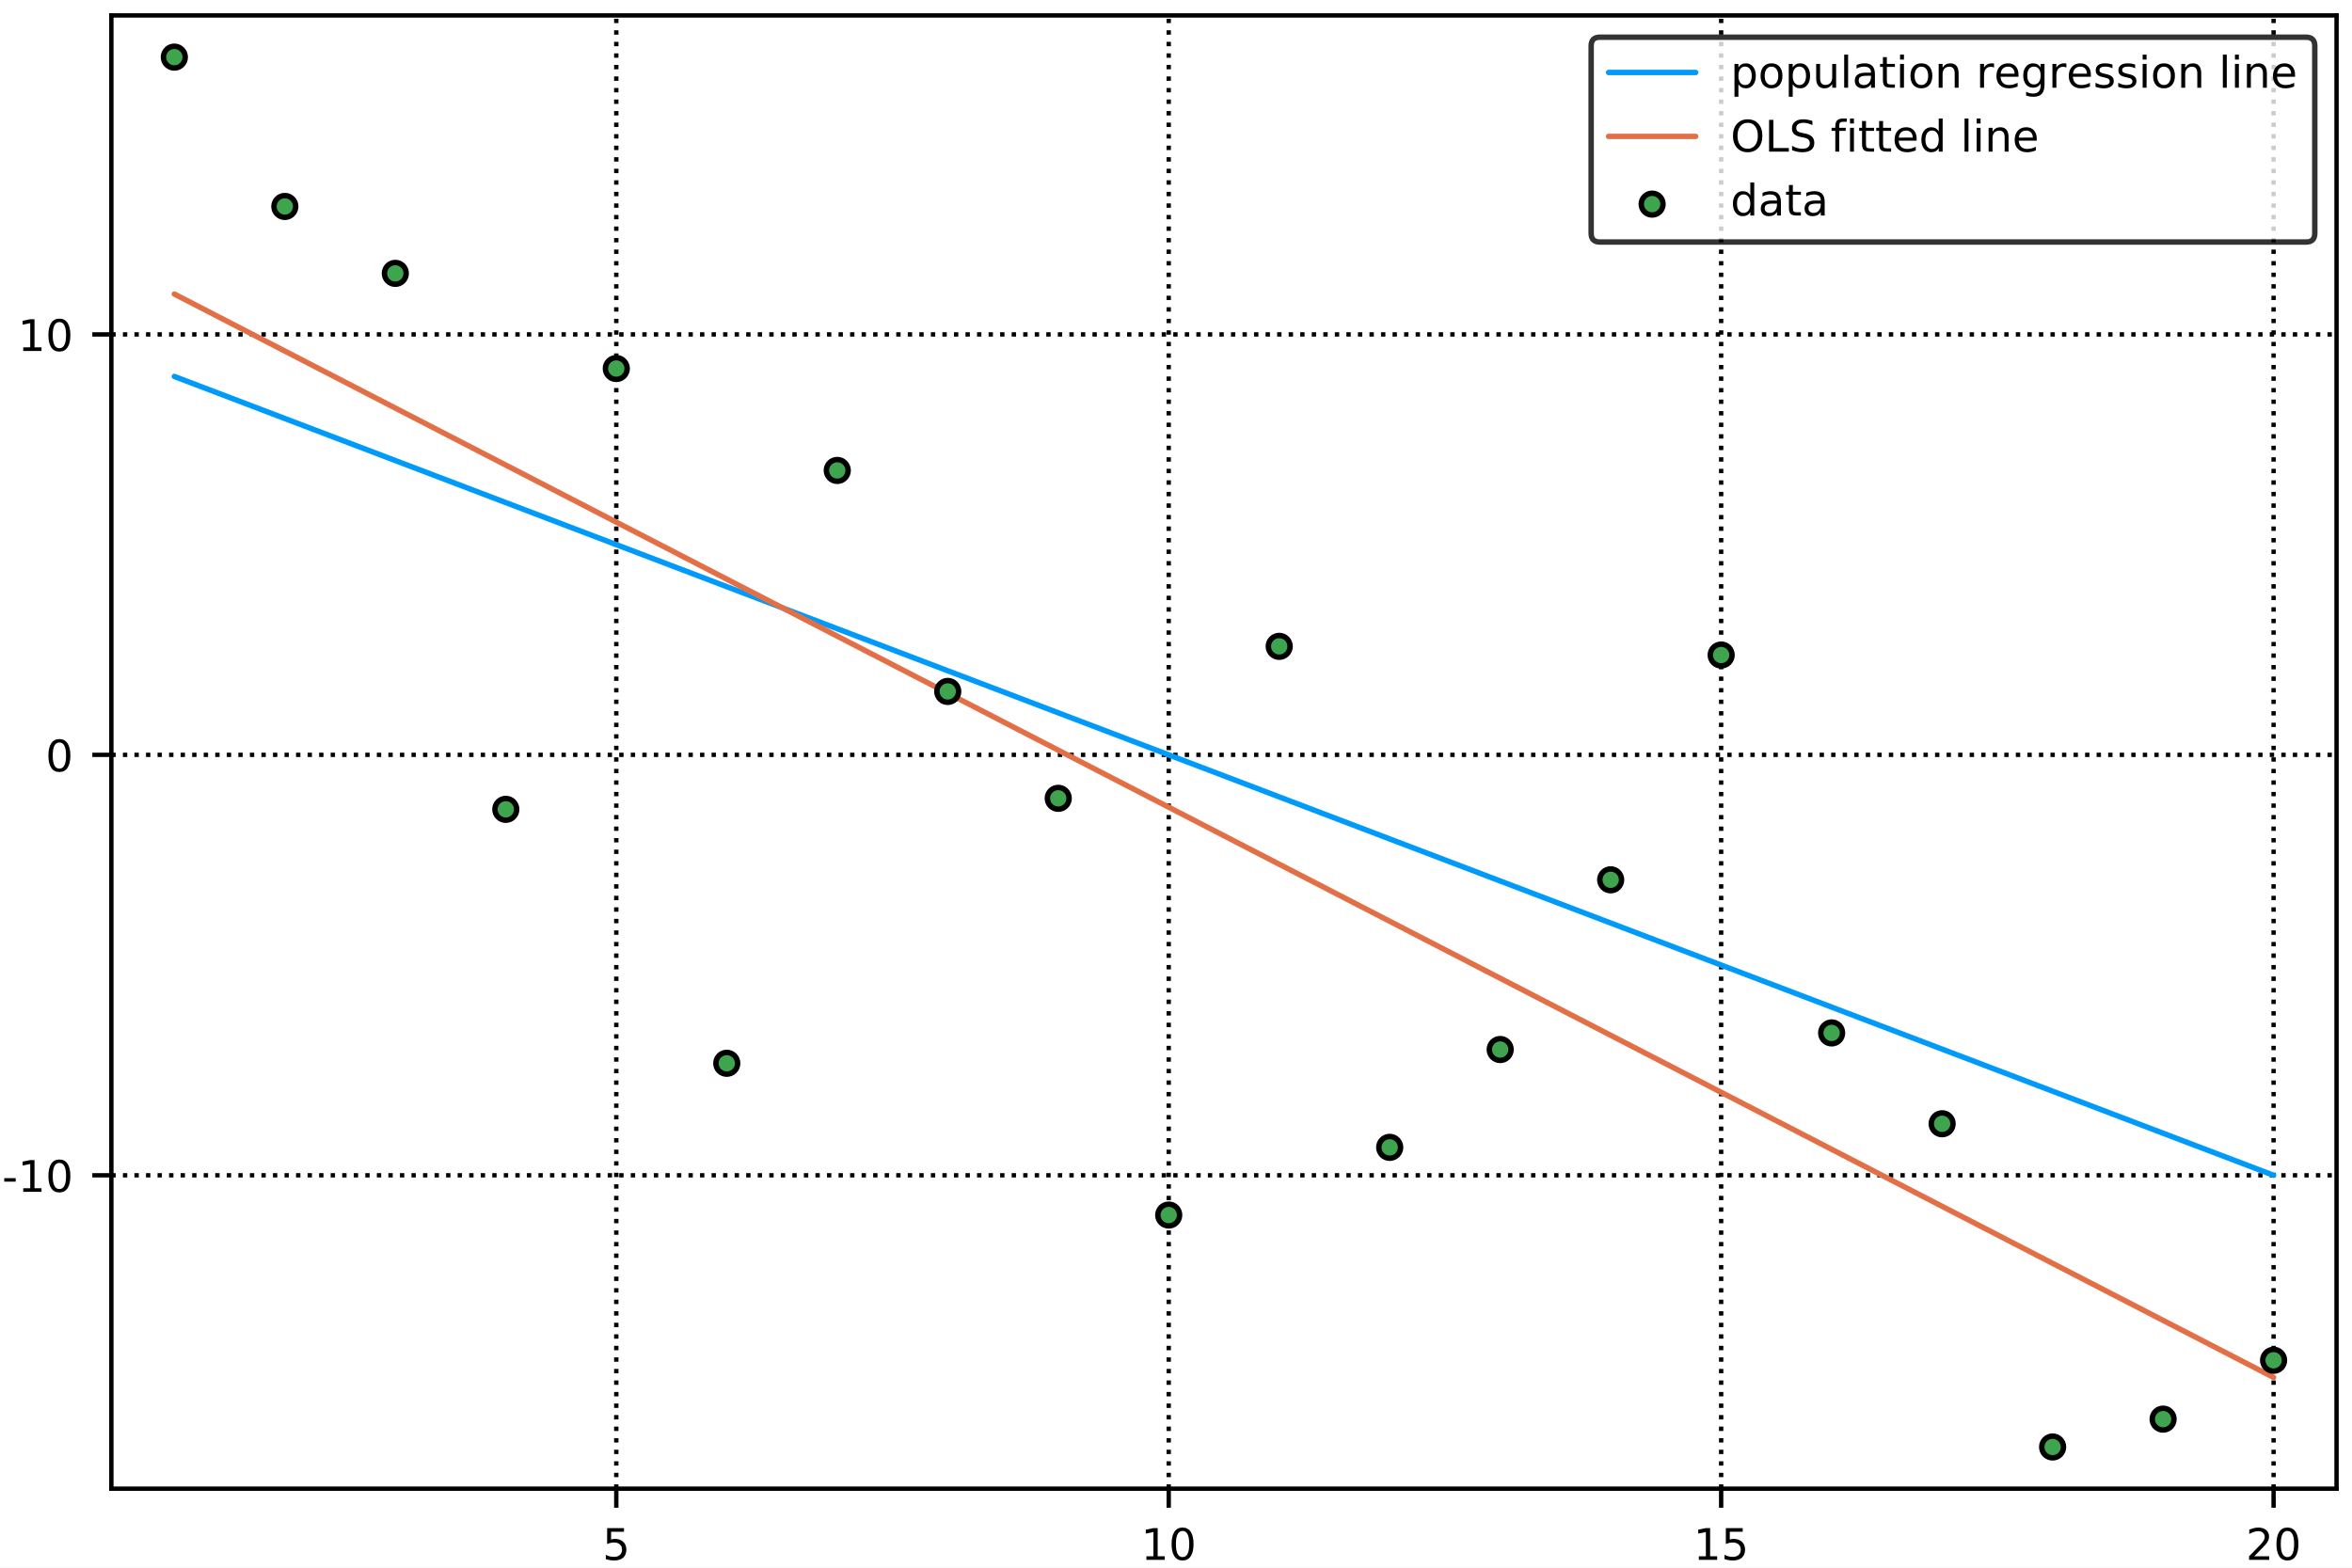
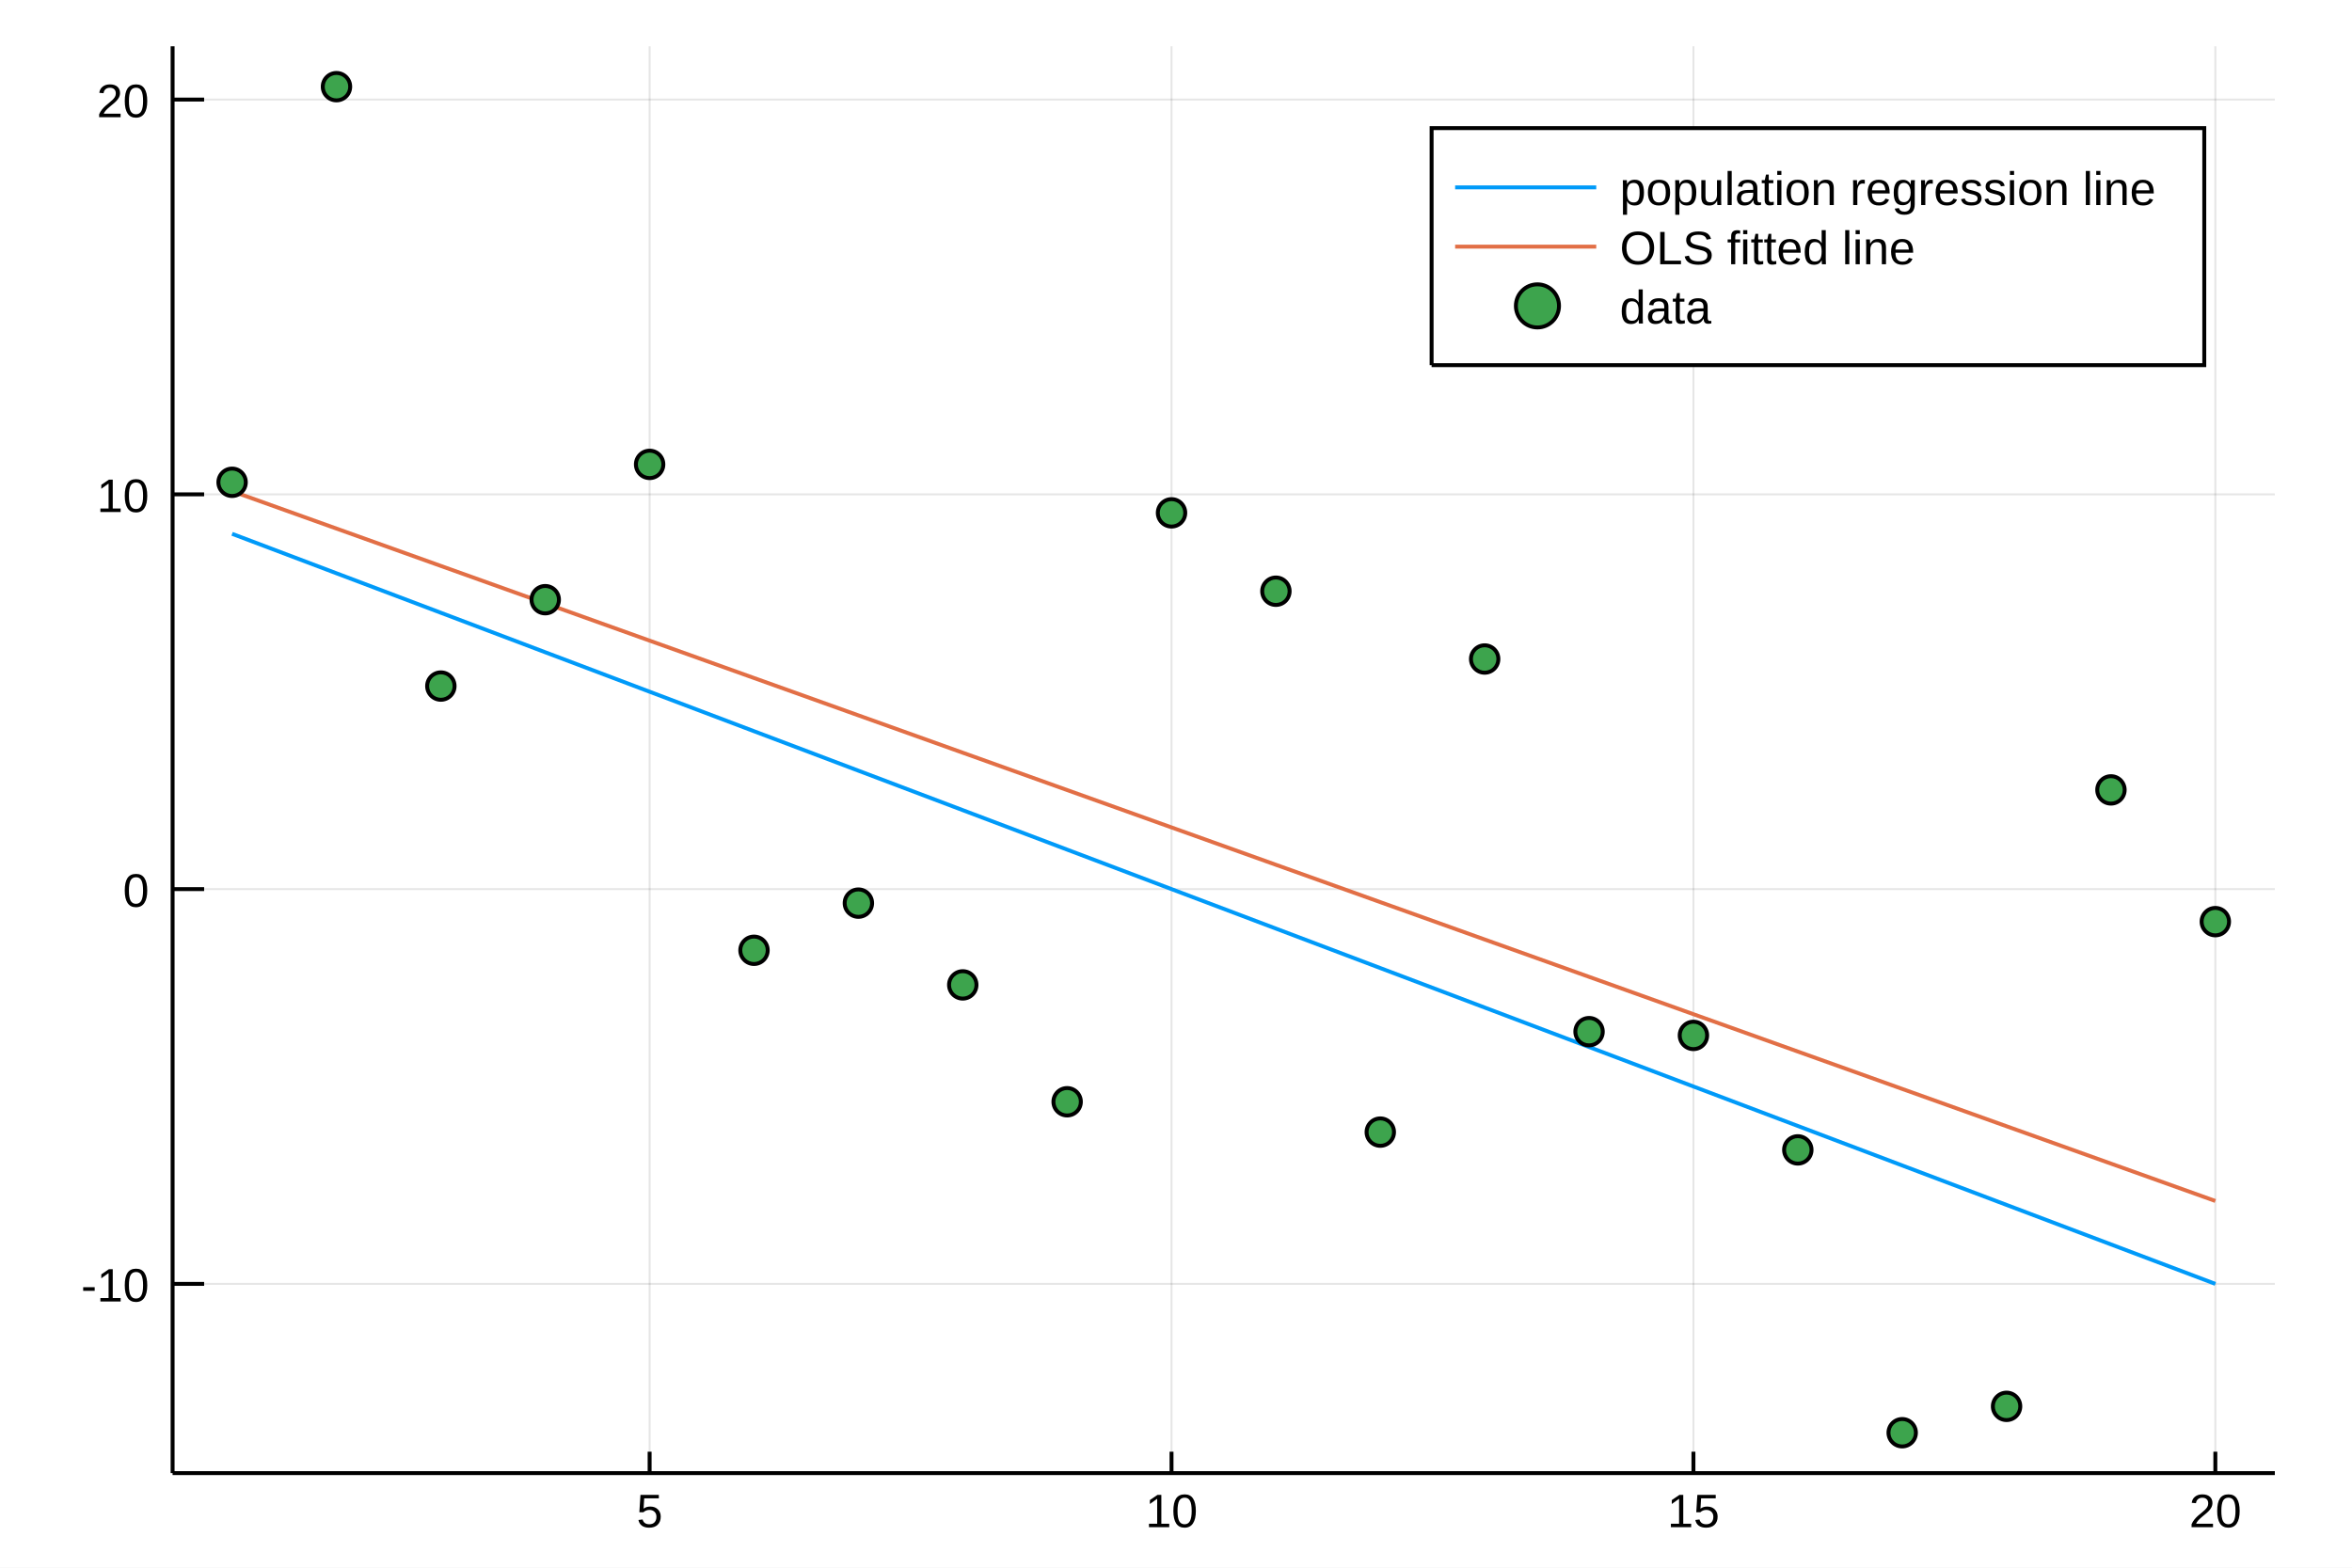
- <svg xmlns="http://www.w3.org/2000/svg" xmlns:xlink="http://www.w3.org/1999/xlink" height="288pt" version="1.1" viewBox="0 0 432 288" width="432pt">
+ <svg xmlns="http://www.w3.org/2000/svg" width="600" height="400" viewBox="0 0 600 400">
  <defs>
-     <style type="text/css">
- *{stroke-linecap:butt;stroke-linejoin:round;}
-   </style>
-   </defs>
-   <g id="figure_1">
-     <g id="patch_1">
-       <path d="M 0 288  L 432 288  L 432 0  L 0 0  z " style="fill:#ffffff;" />
-     </g>
-     <g id="axes_1">
-       <g id="patch_2">
-         <path d="M 20.455 273.485  L 429.165 273.485  L 429.165 2.835  L 20.455 2.835  z " style="fill:#ffffff;" />
-       </g>
-       <g id="matplotlib.axis_1">
-         <g id="xtick_1">
-           <g id="line2d_1">
-             <path clip-path="url(#p5ac4861112)" d="M 113.196 273.485  L 113.196 2.835  " style="fill:none;stroke:#000000;stroke-dasharray:0.8,1.32;stroke-dashoffset:0;stroke-width:0.8;" />
-           </g>
-           <g id="line2d_2">
-             <defs>
-               <path d="M 0 0  L 0 3.5  " id="mcaf167e8a0" style="stroke:#000000;stroke-width:0.8;" />
-             </defs>
-             <g>
-               <use style="stroke:#000000;stroke-width:0.8;" x="113.196" xlink:href="#mcaf167e8a0" y="273.485" />
-             </g>
-           </g>
-           <g id="text_1">
-             <defs>
-               <path d="M 10.797 72.906  L 49.516 72.906  L 49.516 64.594  L 19.828 64.594  L 19.828 46.734  Q 21.969 47.469 24.109 47.828  Q 26.266 48.188 28.422 48.188  Q 40.625 48.188 47.75 41.5  Q 54.891 34.812 54.891 23.391  Q 54.891 11.625 47.562 5.094  Q 40.234 -1.422 26.906 -1.422  Q 22.312 -1.422 17.547 -0.641  Q 12.797 0.141 7.719 1.703  L 7.719 11.625  Q 12.109 9.234 16.797 8.062  Q 21.484 6.891 26.703 6.891  Q 35.156 6.891 40.078 11.328  Q 45.016 15.766 45.016 23.391  Q 45.016 31 40.078 35.438  Q 35.156 39.891 26.703 39.891  Q 22.75 39.891 18.812 39.016  Q 14.891 38.141 10.797 36.281  z " id="DejaVuSans-35" />
-             </defs>
-             <g transform="translate(110.6509 286.5641)scale(0.08 -0.08)">
-               <use xlink:href="#DejaVuSans-35" />
-             </g>
-           </g>
-         </g>
-         <g id="xtick_2">
-           <g id="line2d_3">
-             <path clip-path="url(#p5ac4861112)" d="M 214.663 273.485  L 214.663 2.835  " style="fill:none;stroke:#000000;stroke-dasharray:0.8,1.32;stroke-dashoffset:0;stroke-width:0.8;" />
-           </g>
-           <g id="line2d_4">
-             <g>
-               <use style="stroke:#000000;stroke-width:0.8;" x="214.663" xlink:href="#mcaf167e8a0" y="273.485" />
-             </g>
-           </g>
-           <g id="text_2">
-             <defs>
-               <path d="M 12.406 8.297  L 28.516 8.297  L 28.516 63.922  L 10.984 60.406  L 10.984 69.391  L 28.422 72.906  L 38.281 72.906  L 38.281 8.297  L 54.391 8.297  L 54.391 0  L 12.406 0  z " id="DejaVuSans-31" />
-               <path d="M 31.781 66.406  Q 24.172 66.406 20.328 58.906  Q 16.5 51.422 16.5 36.375  Q 16.5 21.391 20.328 13.891  Q 24.172 6.391 31.781 6.391  Q 39.453 6.391 43.281 13.891  Q 47.125 21.391 47.125 36.375  Q 47.125 51.422 43.281 58.906  Q 39.453 66.406 31.781 66.406  z M 31.781 74.219  Q 44.047 74.219 50.516 64.516  Q 56.984 54.828 56.984 36.375  Q 56.984 17.969 50.516 8.266  Q 44.047 -1.422 31.781 -1.422  Q 19.531 -1.422 13.062 8.266  Q 6.594 17.969 6.594 36.375  Q 6.594 54.828 13.062 64.516  Q 19.531 74.219 31.781 74.219  z " id="DejaVuSans-30" />
-             </defs>
-             <g transform="translate(209.5733 286.5641)scale(0.08 -0.08)">
-               <use xlink:href="#DejaVuSans-31" />
-               <use x="63.623" xlink:href="#DejaVuSans-30" />
-             </g>
-           </g>
-         </g>
-         <g id="xtick_3">
-           <g id="line2d_5">
-             <path clip-path="url(#p5ac4861112)" d="M 316.131 273.485  L 316.131 2.835  " style="fill:none;stroke:#000000;stroke-dasharray:0.8,1.32;stroke-dashoffset:0;stroke-width:0.8;" />
-           </g>
-           <g id="line2d_6">
-             <g>
-               <use style="stroke:#000000;stroke-width:0.8;" x="316.131" xlink:href="#mcaf167e8a0" y="273.485" />
-             </g>
-           </g>
-           <g id="text_3">
-             <g transform="translate(311.0407 286.5641)scale(0.08 -0.08)">
-               <use xlink:href="#DejaVuSans-31" />
-               <use x="63.623" xlink:href="#DejaVuSans-35" />
-             </g>
-           </g>
-         </g>
-         <g id="xtick_4">
-           <g id="line2d_7">
-             <path clip-path="url(#p5ac4861112)" d="M 417.598 273.485  L 417.598 2.835  " style="fill:none;stroke:#000000;stroke-dasharray:0.8,1.32;stroke-dashoffset:0;stroke-width:0.8;" />
-           </g>
-           <g id="line2d_8">
-             <g>
-               <use style="stroke:#000000;stroke-width:0.8;" x="417.598" xlink:href="#mcaf167e8a0" y="273.485" />
-             </g>
-           </g>
-           <g id="text_4">
-             <defs>
-               <path d="M 19.188 8.297  L 53.609 8.297  L 53.609 0  L 7.328 0  L 7.328 8.297  Q 12.938 14.109 22.625 23.891  Q 32.328 33.688 34.812 36.531  Q 39.547 41.844 41.422 45.531  Q 43.312 49.219 43.312 52.781  Q 43.312 58.594 39.234 62.25  Q 35.156 65.922 28.609 65.922  Q 23.969 65.922 18.812 64.312  Q 13.672 62.703 7.812 59.422  L 7.812 69.391  Q 13.766 71.781 18.938 73  Q 24.125 74.219 28.422 74.219  Q 39.75 74.219 46.484 68.547  Q 53.219 62.891 53.219 53.422  Q 53.219 48.922 51.531 44.891  Q 49.859 40.875 45.406 35.406  Q 44.188 33.984 37.641 27.219  Q 31.109 20.453 19.188 8.297  z " id="DejaVuSans-32" />
-             </defs>
-             <g transform="translate(412.5081 286.5641)scale(0.08 -0.08)">
-               <use xlink:href="#DejaVuSans-32" />
-               <use x="63.623" xlink:href="#DejaVuSans-30" />
-             </g>
-           </g>
-         </g>
-       </g>
-       <g id="matplotlib.axis_2">
-         <g id="ytick_1">
-           <g id="line2d_9">
-             <path clip-path="url(#p5ac4861112)" d="M 20.455 215.911  L 429.165 215.911  " style="fill:none;stroke:#000000;stroke-dasharray:0.8,1.32;stroke-dashoffset:0;stroke-width:0.8;" />
-           </g>
-           <g id="line2d_10">
-             <defs>
-               <path d="M 0 0  L -3.5 0  " id="mc3da752329" style="stroke:#000000;stroke-width:0.8;" />
-             </defs>
-             <g>
-               <use style="stroke:#000000;stroke-width:0.8;" x="20.455" xlink:href="#mc3da752329" y="215.911" />
-             </g>
-           </g>
-           <g id="text_5">
-             <defs>
-               <path d="M 4.891 31.391  L 31.203 31.391  L 31.203 23.391  L 4.891 23.391  z " id="DejaVuSans-2d" />
-             </defs>
-             <g transform="translate(0.388396 218.9509)scale(0.08 -0.08)">
-               <use xlink:href="#DejaVuSans-2d" />
-               <use x="36.084" xlink:href="#DejaVuSans-31" />
-               <use x="99.707" xlink:href="#DejaVuSans-30" />
-             </g>
-           </g>
-         </g>
-         <g id="ytick_2">
-           <g id="line2d_11">
-             <path clip-path="url(#p5ac4861112)" d="M 20.455 138.675  L 429.165 138.675  " style="fill:none;stroke:#000000;stroke-dasharray:0.8,1.32;stroke-dashoffset:0;stroke-width:0.8;" />
-           </g>
-           <g id="line2d_12">
-             <g>
-               <use style="stroke:#000000;stroke-width:0.8;" x="20.455" xlink:href="#mc3da752329" y="138.675" />
-             </g>
-           </g>
-           <g id="text_6">
-             <g transform="translate(8.364646 141.7139)scale(0.08 -0.08)">
-               <use xlink:href="#DejaVuSans-30" />
-             </g>
-           </g>
-         </g>
-         <g id="ytick_3">
-           <g id="line2d_13">
-             <path clip-path="url(#p5ac4861112)" d="M 20.455 61.438  L 429.165 61.438  " style="fill:none;stroke:#000000;stroke-dasharray:0.8,1.32;stroke-dashoffset:0;stroke-width:0.8;" />
-           </g>
-           <g id="line2d_14">
-             <g>
-               <use style="stroke:#000000;stroke-width:0.8;" x="20.455" xlink:href="#mc3da752329" y="61.438" />
-             </g>
-           </g>
-           <g id="text_7">
-             <g transform="translate(3.274646 64.47697)scale(0.08 -0.08)">
-               <use xlink:href="#DejaVuSans-31" />
-               <use x="63.623" xlink:href="#DejaVuSans-30" />
-             </g>
-           </g>
-         </g>
-       </g>
-       <g id="line2d_15">
-         <path clip-path="url(#p5ac4861112)" d="M 32.022 69.161  L 52.315 76.885  L 72.609 84.609  L 92.902 92.332  L 113.196 100.056  L 133.489 107.78  L 153.783 115.503  L 174.076 123.227  L 194.37 130.951  L 214.663 138.675  L 234.957 146.398  L 255.25 154.122  L 275.544 161.846  L 295.837 169.569  L 316.131 177.293  L 336.424 185.017  L 356.718 192.74  L 377.011 200.464  L 397.305 208.188  L 417.598 215.911  " style="fill:none;stroke:#009afa;stroke-linecap:round;" />
-       </g>
-       <g id="line2d_16">
-         <path clip-path="url(#p5ac4861112)" d="M 32.022 54.019  L 52.315 64.494  L 72.609 74.969  L 92.902 85.444  L 113.196 95.919  L 133.489 106.394  L 153.783 116.869  L 174.076 127.344  L 194.37 137.819  L 214.663 148.294  L 234.957 158.769  L 255.25 169.244  L 275.544 179.719  L 295.837 190.194  L 316.131 200.669  L 336.424 211.143  L 356.718 221.618  L 377.011 232.093  L 397.305 242.568  L 417.598 253.043  " style="fill:none;stroke:#e36f47;stroke-linecap:round;" />
-       </g>
-       <g id="patch_3">
-         <path d="M 20.455 273.485  L 20.455 2.835  " style="fill:none;stroke:#000000;stroke-linecap:square;stroke-linejoin:miter;stroke-width:0.8;" />
-       </g>
-       <g id="patch_4">
-         <path d="M 429.165 273.485  L 429.165 2.835  " style="fill:none;stroke:#000000;stroke-linecap:square;stroke-linejoin:miter;stroke-width:0.8;" />
-       </g>
-       <g id="patch_5">
-         <path d="M 20.455 273.485  L 429.165 273.485  " style="fill:none;stroke:#000000;stroke-linecap:square;stroke-linejoin:miter;stroke-width:0.8;" />
-       </g>
-       <g id="patch_6">
-         <path d="M 20.455 2.835  L 429.165 2.835  " style="fill:none;stroke:#000000;stroke-linecap:square;stroke-linejoin:miter;stroke-width:0.8;" />
-       </g>
-       <g id="PathCollection_1">
-         <defs>
-           <path d="M 0 2  C 0.53 2 1.039 1.789 1.414 1.414  C 1.789 1.039 2 0.53 2 0  C 2 -0.53 1.789 -1.039 1.414 -1.414  C 1.039 -1.789 0.53 -2 0 -2  C -0.53 -2 -1.039 -1.789 -1.414 -1.414  C -1.789 -1.039 -2 -0.53 -2 0  C -2 0.53 -1.789 1.039 -1.414 1.414  C -1.039 1.789 -0.53 2 0 2  z " id="m8ab4120ba6" style="stroke:#000000;" />
-         </defs>
-         <g clip-path="url(#p5ac4861112)">
-           <use style="fill:#3ea44e;stroke:#000000;" x="32.022" xlink:href="#m8ab4120ba6" y="10.495" />
-           <use style="fill:#3ea44e;stroke:#000000;" x="52.315" xlink:href="#m8ab4120ba6" y="37.927" />
-           <use style="fill:#3ea44e;stroke:#000000;" x="72.609" xlink:href="#m8ab4120ba6" y="50.222" />
-           <use style="fill:#3ea44e;stroke:#000000;" x="92.902" xlink:href="#m8ab4120ba6" y="148.684" />
-           <use style="fill:#3ea44e;stroke:#000000;" x="113.196" xlink:href="#m8ab4120ba6" y="67.702" />
-           <use style="fill:#3ea44e;stroke:#000000;" x="133.489" xlink:href="#m8ab4120ba6" y="195.336" />
-           <use style="fill:#3ea44e;stroke:#000000;" x="153.783" xlink:href="#m8ab4120ba6" y="86.425" />
-           <use style="fill:#3ea44e;stroke:#000000;" x="174.076" xlink:href="#m8ab4120ba6" y="127.024" />
-           <use style="fill:#3ea44e;stroke:#000000;" x="194.37" xlink:href="#m8ab4120ba6" y="146.66" />
-           <use style="fill:#3ea44e;stroke:#000000;" x="214.663" xlink:href="#m8ab4120ba6" y="223.217" />
-           <use style="fill:#3ea44e;stroke:#000000;" x="234.957" xlink:href="#m8ab4120ba6" y="118.741" />
-           <use style="fill:#3ea44e;stroke:#000000;" x="255.25" xlink:href="#m8ab4120ba6" y="210.781" />
-           <use style="fill:#3ea44e;stroke:#000000;" x="275.544" xlink:href="#m8ab4120ba6" y="192.808" />
-           <use style="fill:#3ea44e;stroke:#000000;" x="295.837" xlink:href="#m8ab4120ba6" y="161.629" />
-           <use style="fill:#3ea44e;stroke:#000000;" x="316.131" xlink:href="#m8ab4120ba6" y="120.334" />
-           <use style="fill:#3ea44e;stroke:#000000;" x="336.424" xlink:href="#m8ab4120ba6" y="189.759" />
-           <use style="fill:#3ea44e;stroke:#000000;" x="356.718" xlink:href="#m8ab4120ba6" y="206.447" />
-           <use style="fill:#3ea44e;stroke:#000000;" x="377.011" xlink:href="#m8ab4120ba6" y="265.825" />
-           <use style="fill:#3ea44e;stroke:#000000;" x="397.305" xlink:href="#m8ab4120ba6" y="260.709" />
-           <use style="fill:#3ea44e;stroke:#000000;" x="417.598" xlink:href="#m8ab4120ba6" y="249.896" />
-         </g>
-       </g>
-       <g id="legend_1">
-         <g id="patch_7">
-           <path d="M 293.853 44.462  L 423.565 44.462  Q 425.165 44.462 425.165 42.862  L 425.165 8.435  Q 425.165 6.835 423.565 6.835  L 293.853 6.835  Q 292.253 6.835 292.253 8.435  L 292.253 42.862  Q 292.253 44.462 293.853 44.462  z " style="fill:#ffffff;opacity:0.8;stroke:#000000;stroke-linejoin:miter;" />
-         </g>
-         <g id="line2d_17">
-           <path d="M 295.453 13.313  L 311.453 13.313  " style="fill:none;stroke:#009afa;stroke-linecap:round;" />
-         </g>
-         <g id="line2d_18" />
-         <g id="text_8">
-           <defs>
-             <path d="M 18.109 8.203  L 18.109 -20.797  L 9.078 -20.797  L 9.078 54.688  L 18.109 54.688  L 18.109 46.391  Q 20.953 51.266 25.266 53.625  Q 29.594 56 35.594 56  Q 45.562 56 51.781 48.094  Q 58.016 40.188 58.016 27.297  Q 58.016 14.406 51.781 6.484  Q 45.562 -1.422 35.594 -1.422  Q 29.594 -1.422 25.266 0.953  Q 20.953 3.328 18.109 8.203  z M 48.688 27.297  Q 48.688 37.203 44.609 42.844  Q 40.531 48.484 33.406 48.484  Q 26.266 48.484 22.188 42.844  Q 18.109 37.203 18.109 27.297  Q 18.109 17.391 22.188 11.75  Q 26.266 6.109 33.406 6.109  Q 40.531 6.109 44.609 11.75  Q 48.688 17.391 48.688 27.297  z " id="DejaVuSans-70" />
-             <path d="M 30.609 48.391  Q 23.391 48.391 19.188 42.75  Q 14.984 37.109 14.984 27.297  Q 14.984 17.484 19.156 11.844  Q 23.344 6.203 30.609 6.203  Q 37.797 6.203 41.984 11.859  Q 46.188 17.531 46.188 27.297  Q 46.188 37.016 41.984 42.703  Q 37.797 48.391 30.609 48.391  z M 30.609 56  Q 42.328 56 49.016 48.375  Q 55.719 40.766 55.719 27.297  Q 55.719 13.875 49.016 6.219  Q 42.328 -1.422 30.609 -1.422  Q 18.844 -1.422 12.172 6.219  Q 5.516 13.875 5.516 27.297  Q 5.516 40.766 12.172 48.375  Q 18.844 56 30.609 56  z " id="DejaVuSans-6f" />
-             <path d="M 8.5 21.578  L 8.5 54.688  L 17.484 54.688  L 17.484 21.922  Q 17.484 14.156 20.5 10.266  Q 23.531 6.391 29.594 6.391  Q 36.859 6.391 41.078 11.031  Q 45.312 15.672 45.312 23.688  L 45.312 54.688  L 54.297 54.688  L 54.297 0  L 45.312 0  L 45.312 8.406  Q 42.047 3.422 37.719 1  Q 33.406 -1.422 27.688 -1.422  Q 18.266 -1.422 13.375 4.438  Q 8.5 10.297 8.5 21.578  z M 31.109 56  z " id="DejaVuSans-75" />
-             <path d="M 9.422 75.984  L 18.406 75.984  L 18.406 0  L 9.422 0  z " id="DejaVuSans-6c" />
-             <path d="M 34.281 27.484  Q 23.391 27.484 19.188 25  Q 14.984 22.516 14.984 16.5  Q 14.984 11.719 18.141 8.906  Q 21.297 6.109 26.703 6.109  Q 34.188 6.109 38.703 11.406  Q 43.219 16.703 43.219 25.484  L 43.219 27.484  z M 52.203 31.203  L 52.203 0  L 43.219 0  L 43.219 8.297  Q 40.141 3.328 35.547 0.953  Q 30.953 -1.422 24.312 -1.422  Q 15.922 -1.422 10.953 3.297  Q 6 8.016 6 15.922  Q 6 25.141 12.172 29.828  Q 18.359 34.516 30.609 34.516  L 43.219 34.516  L 43.219 35.406  Q 43.219 41.609 39.141 45  Q 35.062 48.391 27.688 48.391  Q 23 48.391 18.547 47.266  Q 14.109 46.141 10.016 43.891  L 10.016 52.203  Q 14.938 54.109 19.578 55.047  Q 24.219 56 28.609 56  Q 40.484 56 46.344 49.844  Q 52.203 43.703 52.203 31.203  z " id="DejaVuSans-61" />
-             <path d="M 18.312 70.219  L 18.312 54.688  L 36.812 54.688  L 36.812 47.703  L 18.312 47.703  L 18.312 18.016  Q 18.312 11.328 20.141 9.422  Q 21.969 7.516 27.594 7.516  L 36.812 7.516  L 36.812 0  L 27.594 0  Q 17.188 0 13.234 3.875  Q 9.281 7.766 9.281 18.016  L 9.281 47.703  L 2.688 47.703  L 2.688 54.688  L 9.281 54.688  L 9.281 70.219  z " id="DejaVuSans-74" />
-             <path d="M 9.422 54.688  L 18.406 54.688  L 18.406 0  L 9.422 0  z M 9.422 75.984  L 18.406 75.984  L 18.406 64.594  L 9.422 64.594  z " id="DejaVuSans-69" />
-             <path d="M 54.891 33.016  L 54.891 0  L 45.906 0  L 45.906 32.719  Q 45.906 40.484 42.875 44.328  Q 39.844 48.188 33.797 48.188  Q 26.516 48.188 22.312 43.547  Q 18.109 38.922 18.109 30.906  L 18.109 0  L 9.078 0  L 9.078 54.688  L 18.109 54.688  L 18.109 46.188  Q 21.344 51.125 25.703 53.562  Q 30.078 56 35.797 56  Q 45.219 56 50.047 50.172  Q 54.891 44.344 54.891 33.016  z " id="DejaVuSans-6e" />
-             <path id="DejaVuSans-20" />
-             <path d="M 41.109 46.297  Q 39.594 47.172 37.812 47.578  Q 36.031 48 33.891 48  Q 26.266 48 22.188 43.047  Q 18.109 38.094 18.109 28.812  L 18.109 0  L 9.078 0  L 9.078 54.688  L 18.109 54.688  L 18.109 46.188  Q 20.953 51.172 25.484 53.578  Q 30.031 56 36.531 56  Q 37.453 56 38.578 55.875  Q 39.703 55.766 41.062 55.516  z " id="DejaVuSans-72" />
-             <path d="M 56.203 29.594  L 56.203 25.203  L 14.891 25.203  Q 15.484 15.922 20.484 11.062  Q 25.484 6.203 34.422 6.203  Q 39.594 6.203 44.453 7.469  Q 49.312 8.734 54.109 11.281  L 54.109 2.781  Q 49.266 0.734 44.188 -0.344  Q 39.109 -1.422 33.891 -1.422  Q 20.797 -1.422 13.156 6.188  Q 5.516 13.812 5.516 26.812  Q 5.516 40.234 12.766 48.109  Q 20.016 56 32.328 56  Q 43.359 56 49.781 48.891  Q 56.203 41.797 56.203 29.594  z M 47.219 32.234  Q 47.125 39.594 43.094 43.984  Q 39.062 48.391 32.422 48.391  Q 24.906 48.391 20.391 44.141  Q 15.875 39.891 15.188 32.172  z " id="DejaVuSans-65" />
-             <path d="M 45.406 27.984  Q 45.406 37.75 41.375 43.109  Q 37.359 48.484 30.078 48.484  Q 22.859 48.484 18.828 43.109  Q 14.797 37.75 14.797 27.984  Q 14.797 18.266 18.828 12.891  Q 22.859 7.516 30.078 7.516  Q 37.359 7.516 41.375 12.891  Q 45.406 18.266 45.406 27.984  z M 54.391 6.781  Q 54.391 -7.172 48.188 -13.984  Q 42 -20.797 29.203 -20.797  Q 24.469 -20.797 20.266 -20.094  Q 16.062 -19.391 12.109 -17.922  L 12.109 -9.188  Q 16.062 -11.328 19.922 -12.344  Q 23.781 -13.375 27.781 -13.375  Q 36.625 -13.375 41.016 -8.766  Q 45.406 -4.156 45.406 5.172  L 45.406 9.625  Q 42.625 4.781 38.281 2.391  Q 33.938 0 27.875 0  Q 17.828 0 11.672 7.656  Q 5.516 15.328 5.516 27.984  Q 5.516 40.672 11.672 48.328  Q 17.828 56 27.875 56  Q 33.938 56 38.281 53.609  Q 42.625 51.219 45.406 46.391  L 45.406 54.688  L 54.391 54.688  z " id="DejaVuSans-67" />
-             <path d="M 44.281 53.078  L 44.281 44.578  Q 40.484 46.531 36.375 47.5  Q 32.281 48.484 27.875 48.484  Q 21.188 48.484 17.844 46.438  Q 14.5 44.391 14.5 40.281  Q 14.5 37.156 16.891 35.375  Q 19.281 33.594 26.516 31.984  L 29.594 31.297  Q 39.156 29.25 43.188 25.516  Q 47.219 21.781 47.219 15.094  Q 47.219 7.469 41.188 3.016  Q 35.156 -1.422 24.609 -1.422  Q 20.219 -1.422 15.453 -0.562  Q 10.688 0.297 5.422 2  L 5.422 11.281  Q 10.406 8.688 15.234 7.391  Q 20.062 6.109 24.812 6.109  Q 31.156 6.109 34.562 8.281  Q 37.984 10.453 37.984 14.406  Q 37.984 18.062 35.516 20.016  Q 33.062 21.969 24.703 23.781  L 21.578 24.516  Q 13.234 26.266 9.516 29.906  Q 5.812 33.547 5.812 39.891  Q 5.812 47.609 11.281 51.797  Q 16.75 56 26.812 56  Q 31.781 56 36.172 55.266  Q 40.578 54.547 44.281 53.078  z " id="DejaVuSans-73" />
-           </defs>
-           <g transform="translate(317.8529 16.1134)scale(0.08 -0.08)">
-             <use xlink:href="#DejaVuSans-70" />
-             <use x="63.477" xlink:href="#DejaVuSans-6f" />
-             <use x="124.658" xlink:href="#DejaVuSans-70" />
-             <use x="188.135" xlink:href="#DejaVuSans-75" />
-             <use x="251.514" xlink:href="#DejaVuSans-6c" />
-             <use x="279.297" xlink:href="#DejaVuSans-61" />
-             <use x="340.576" xlink:href="#DejaVuSans-74" />
-             <use x="379.785" xlink:href="#DejaVuSans-69" />
-             <use x="407.568" xlink:href="#DejaVuSans-6f" />
-             <use x="468.75" xlink:href="#DejaVuSans-6e" />
-             <use x="532.129" xlink:href="#DejaVuSans-20" />
-             <use x="563.916" xlink:href="#DejaVuSans-72" />
-             <use x="604.998" xlink:href="#DejaVuSans-65" />
-             <use x="666.521" xlink:href="#DejaVuSans-67" />
-             <use x="729.998" xlink:href="#DejaVuSans-72" />
-             <use x="771.08" xlink:href="#DejaVuSans-65" />
-             <use x="832.604" xlink:href="#DejaVuSans-73" />
-             <use x="884.703" xlink:href="#DejaVuSans-73" />
-             <use x="936.803" xlink:href="#DejaVuSans-69" />
-             <use x="964.586" xlink:href="#DejaVuSans-6f" />
-             <use x="1025.768" xlink:href="#DejaVuSans-6e" />
-             <use x="1089.146" xlink:href="#DejaVuSans-20" />
-             <use x="1120.934" xlink:href="#DejaVuSans-6c" />
-             <use x="1148.717" xlink:href="#DejaVuSans-69" />
-             <use x="1176.5" xlink:href="#DejaVuSans-6e" />
-             <use x="1239.879" xlink:href="#DejaVuSans-65" />
-           </g>
-         </g>
-         <g id="line2d_19">
-           <path d="M 295.453 25.056  L 311.453 25.056  " style="fill:none;stroke:#e36f47;stroke-linecap:round;" />
-         </g>
-         <g id="line2d_20" />
-         <g id="text_9">
-           <defs>
-             <path d="M 39.406 66.219  Q 28.656 66.219 22.328 58.203  Q 16.016 50.203 16.016 36.375  Q 16.016 22.609 22.328 14.594  Q 28.656 6.594 39.406 6.594  Q 50.141 6.594 56.422 14.594  Q 62.703 22.609 62.703 36.375  Q 62.703 50.203 56.422 58.203  Q 50.141 66.219 39.406 66.219  z M 39.406 74.219  Q 54.734 74.219 63.906 63.938  Q 73.094 53.656 73.094 36.375  Q 73.094 19.141 63.906 8.859  Q 54.734 -1.422 39.406 -1.422  Q 24.031 -1.422 14.812 8.828  Q 5.609 19.094 5.609 36.375  Q 5.609 53.656 14.812 63.938  Q 24.031 74.219 39.406 74.219  z " id="DejaVuSans-4f" />
-             <path d="M 9.812 72.906  L 19.672 72.906  L 19.672 8.297  L 55.172 8.297  L 55.172 0  L 9.812 0  z " id="DejaVuSans-4c" />
-             <path d="M 53.516 70.516  L 53.516 60.891  Q 47.906 63.578 42.922 64.891  Q 37.938 66.219 33.297 66.219  Q 25.25 66.219 20.875 63.094  Q 16.5 59.969 16.5 54.203  Q 16.5 49.359 19.406 46.891  Q 22.312 44.438 30.422 42.922  L 36.375 41.703  Q 47.406 39.594 52.656 34.297  Q 57.906 29 57.906 20.125  Q 57.906 9.516 50.797 4.047  Q 43.703 -1.422 29.984 -1.422  Q 24.812 -1.422 18.969 -0.25  Q 13.141 0.922 6.891 3.219  L 6.891 13.375  Q 12.891 10.016 18.656 8.297  Q 24.422 6.594 29.984 6.594  Q 38.422 6.594 43.016 9.906  Q 47.609 13.234 47.609 19.391  Q 47.609 24.75 44.312 27.781  Q 41.016 30.812 33.5 32.328  L 27.484 33.5  Q 16.453 35.688 11.516 40.375  Q 6.594 45.062 6.594 53.422  Q 6.594 63.094 13.406 68.656  Q 20.219 74.219 32.172 74.219  Q 37.312 74.219 42.625 73.281  Q 47.953 72.359 53.516 70.516  z " id="DejaVuSans-53" />
-             <path d="M 37.109 75.984  L 37.109 68.5  L 28.516 68.5  Q 23.688 68.5 21.797 66.547  Q 19.922 64.594 19.922 59.516  L 19.922 54.688  L 34.719 54.688  L 34.719 47.703  L 19.922 47.703  L 19.922 0  L 10.891 0  L 10.891 47.703  L 2.297 47.703  L 2.297 54.688  L 10.891 54.688  L 10.891 58.5  Q 10.891 67.625 15.141 71.797  Q 19.391 75.984 28.609 75.984  z " id="DejaVuSans-66" />
-             <path d="M 45.406 46.391  L 45.406 75.984  L 54.391 75.984  L 54.391 0  L 45.406 0  L 45.406 8.203  Q 42.578 3.328 38.25 0.953  Q 33.938 -1.422 27.875 -1.422  Q 17.969 -1.422 11.734 6.484  Q 5.516 14.406 5.516 27.297  Q 5.516 40.188 11.734 48.094  Q 17.969 56 27.875 56  Q 33.938 56 38.25 53.625  Q 42.578 51.266 45.406 46.391  z M 14.797 27.297  Q 14.797 17.391 18.875 11.75  Q 22.953 6.109 30.078 6.109  Q 37.203 6.109 41.297 11.75  Q 45.406 17.391 45.406 27.297  Q 45.406 37.203 41.297 42.844  Q 37.203 48.484 30.078 48.484  Q 22.953 48.484 18.875 42.844  Q 14.797 37.203 14.797 27.297  z " id="DejaVuSans-64" />
-           </defs>
-           <g transform="translate(317.8529 27.8559)scale(0.08 -0.08)">
-             <use xlink:href="#DejaVuSans-4f" />
-             <use x="78.711" xlink:href="#DejaVuSans-4c" />
-             <use x="134.424" xlink:href="#DejaVuSans-53" />
-             <use x="197.9" xlink:href="#DejaVuSans-20" />
-             <use x="229.688" xlink:href="#DejaVuSans-66" />
-             <use x="264.893" xlink:href="#DejaVuSans-69" />
-             <use x="292.676" xlink:href="#DejaVuSans-74" />
-             <use x="331.885" xlink:href="#DejaVuSans-74" />
-             <use x="371.094" xlink:href="#DejaVuSans-65" />
-             <use x="432.617" xlink:href="#DejaVuSans-64" />
-             <use x="496.094" xlink:href="#DejaVuSans-20" />
-             <use x="527.881" xlink:href="#DejaVuSans-6c" />
-             <use x="555.664" xlink:href="#DejaVuSans-69" />
-             <use x="583.447" xlink:href="#DejaVuSans-6e" />
-             <use x="646.826" xlink:href="#DejaVuSans-65" />
-           </g>
-         </g>
-         <g id="PathCollection_2">
-           <g>
-             <use style="fill:#3ea44e;stroke:#000000;" x="303.453" xlink:href="#m8ab4120ba6" y="37.498" />
-           </g>
-         </g>
-         <g id="text_10">
-           <g transform="translate(317.8529 39.5984)scale(0.08 -0.08)">
-             <use xlink:href="#DejaVuSans-64" />
-             <use x="63.477" xlink:href="#DejaVuSans-61" />
-             <use x="124.756" xlink:href="#DejaVuSans-74" />
-             <use x="163.965" xlink:href="#DejaVuSans-61" />
-           </g>
-         </g>
-       </g>
-     </g>
-   </g>
-   <defs>
-     <clipPath id="p5ac4861112">
-       <rect height="270.651" width="408.711" x="20.455" y="2.835" />
+     <clipPath id="clip3800">
+       <rect x="0" y="0" width="600" height="400" />
    </clipPath>
  </defs>
+   <polygon clip-path="url(#clip3800)" points=" 0,400 600,400 600,0 0,0    " fill="#ffffff" fill-opacity="1" />
+   <defs>
+     <clipPath id="clip3801">
+       <rect x="120" y="0" width="421" height="400" />
+     </clipPath>
+   </defs>
+   <polygon clip-path="url(#clip3800)" points=" 44.031,375.869 580.315,375.869 580.315,11.811 44.031,11.811    " fill="#ffffff" fill-opacity="1" />
+   <defs>
+     <clipPath id="clip3802">
+       <rect x="44" y="11" width="537" height="365" />
+     </clipPath>
+   </defs>
+   <polyline clip-path="url(#clip3802)" style="stroke:#000000; stroke-width:0.5; stroke-opacity:0.1; fill:none" points="   165.72,375.869 165.72,11.811    " />
+   <polyline clip-path="url(#clip3802)" style="stroke:#000000; stroke-width:0.5; stroke-opacity:0.1; fill:none" points="   298.859,375.869 298.859,11.811    " />
+   <polyline clip-path="url(#clip3802)" style="stroke:#000000; stroke-width:0.5; stroke-opacity:0.1; fill:none" points="   431.998,375.869 431.998,11.811    " />
+   <polyline clip-path="url(#clip3802)" style="stroke:#000000; stroke-width:0.5; stroke-opacity:0.1; fill:none" points="   565.137,375.869 565.137,11.811    " />
+   <polyline clip-path="url(#clip3802)" style="stroke:#000000; stroke-width:0.5; stroke-opacity:0.1; fill:none" points="   44.031,327.586 580.315,327.586    " />
+   <polyline clip-path="url(#clip3802)" style="stroke:#000000; stroke-width:0.5; stroke-opacity:0.1; fill:none" points="   44.031,226.859 580.315,226.859    " />
+   <polyline clip-path="url(#clip3802)" style="stroke:#000000; stroke-width:0.5; stroke-opacity:0.1; fill:none" points="   44.031,126.132 580.315,126.132    " />
+   <polyline clip-path="url(#clip3802)" style="stroke:#000000; stroke-width:0.5; stroke-opacity:0.1; fill:none" points="   44.031,25.405 580.315,25.405    " />
+   <polyline clip-path="url(#clip3800)" style="stroke:#000000; stroke-width:1; stroke-opacity:1; fill:none" points="   44.031,375.869 580.315,375.869    " />
+   <polyline clip-path="url(#clip3800)" style="stroke:#000000; stroke-width:1; stroke-opacity:1; fill:none" points="   44.031,375.869 44.031,11.811    " />
+   <polyline clip-path="url(#clip3800)" style="stroke:#000000; stroke-width:1; stroke-opacity:1; fill:none" points="   165.72,375.869 165.72,370.408    " />
+   <polyline clip-path="url(#clip3800)" style="stroke:#000000; stroke-width:1; stroke-opacity:1; fill:none" points="   298.859,375.869 298.859,370.408    " />
+   <polyline clip-path="url(#clip3800)" style="stroke:#000000; stroke-width:1; stroke-opacity:1; fill:none" points="   431.998,375.869 431.998,370.408    " />
+   <polyline clip-path="url(#clip3800)" style="stroke:#000000; stroke-width:1; stroke-opacity:1; fill:none" points="   565.137,375.869 565.137,370.408    " />
+   <polyline clip-path="url(#clip3800)" style="stroke:#000000; stroke-width:1; stroke-opacity:1; fill:none" points="   44.031,327.586 52.075,327.586    " />
+   <polyline clip-path="url(#clip3800)" style="stroke:#000000; stroke-width:1; stroke-opacity:1; fill:none" points="   44.031,226.859 52.075,226.859    " />
+   <polyline clip-path="url(#clip3800)" style="stroke:#000000; stroke-width:1; stroke-opacity:1; fill:none" points="   44.031,126.132 52.075,126.132    " />
+   <polyline clip-path="url(#clip3800)" style="stroke:#000000; stroke-width:1; stroke-opacity:1; fill:none" points="   44.031,25.405 52.075,25.405    " />
+   <g clip-path="url(#clip3800)">
+     <text style="fill:#000000; fill-opacity:1; font-family:Arial,Helvetica Neue,Helvetica,sans-serif; font-size:12; text-anchor:middle;" transform="rotate(0, 165.72, 389.669)" x="165.72" y="389.669">5</text>
+   </g>
+   <g clip-path="url(#clip3800)">
+     <text style="fill:#000000; fill-opacity:1; font-family:Arial,Helvetica Neue,Helvetica,sans-serif; font-size:12; text-anchor:middle;" transform="rotate(0, 298.859, 389.669)" x="298.859" y="389.669">10</text>
+   </g>
+   <g clip-path="url(#clip3800)">
+     <text style="fill:#000000; fill-opacity:1; font-family:Arial,Helvetica Neue,Helvetica,sans-serif; font-size:12; text-anchor:middle;" transform="rotate(0, 431.998, 389.669)" x="431.998" y="389.669">15</text>
+   </g>
+   <g clip-path="url(#clip3800)">
+     <text style="fill:#000000; fill-opacity:1; font-family:Arial,Helvetica Neue,Helvetica,sans-serif; font-size:12; text-anchor:middle;" transform="rotate(0, 565.137, 389.669)" x="565.137" y="389.669">20</text>
+   </g>
+   <g clip-path="url(#clip3800)">
+     <text style="fill:#000000; fill-opacity:1; font-family:Arial,Helvetica Neue,Helvetica,sans-serif; font-size:12; text-anchor:end;" transform="rotate(0, 38.0307, 332.086)" x="38.031" y="332.086">-10</text>
+   </g>
+   <g clip-path="url(#clip3800)">
+     <text style="fill:#000000; fill-opacity:1; font-family:Arial,Helvetica Neue,Helvetica,sans-serif; font-size:12; text-anchor:end;" transform="rotate(0, 38.0307, 231.359)" x="38.031" y="231.359">0</text>
+   </g>
+   <g clip-path="url(#clip3800)">
+     <text style="fill:#000000; fill-opacity:1; font-family:Arial,Helvetica Neue,Helvetica,sans-serif; font-size:12; text-anchor:end;" transform="rotate(0, 38.0307, 130.632)" x="38.031" y="130.632">10</text>
+   </g>
+   <g clip-path="url(#clip3800)">
+     <text style="fill:#000000; fill-opacity:1; font-family:Arial,Helvetica Neue,Helvetica,sans-serif; font-size:12; text-anchor:end;" transform="rotate(0, 38.0307, 29.9049)" x="38.031" y="29.905">20</text>
+   </g>
+   <polyline clip-path="url(#clip3802)" style="stroke:#009af9; stroke-width:1; stroke-opacity:1; fill:none" points="   59.209,136.205 85.836,146.277 112.464,156.35 139.092,166.423 165.72,176.495 192.348,186.568 218.975,196.641 245.603,206.713 272.231,216.786 298.859,226.859    325.487,236.932 352.115,247.004 378.742,257.077 405.37,267.15 431.998,277.222 458.626,287.295 485.254,297.368 511.881,307.44 538.509,317.513 565.137,327.586       " />
+   <polyline clip-path="url(#clip3802)" style="stroke:#e26f46; stroke-width:1; stroke-opacity:1; fill:none" points="   59.209,125.337 85.836,134.868 112.464,144.399 139.092,153.931 165.72,163.462 192.348,172.994 218.975,182.525 245.603,192.056 272.231,201.588 298.859,211.119    325.487,220.65 352.115,230.182 378.742,239.713 405.37,249.244 431.998,258.776 458.626,268.307 485.254,277.838 511.881,287.37 538.509,296.901 565.137,306.432       " />
+   <circle clip-path="url(#clip3802)" style="fill:#000000; stroke:none; fill-opacity:1" cx="59.209" cy="123.058" r="4" />
+   <circle clip-path="url(#clip3802)" style="fill:#3da44d; stroke:none; fill-opacity:1" cx="59.209" cy="123.058" r="3" />
+   <circle clip-path="url(#clip3802)" style="fill:#000000; stroke:none; fill-opacity:1" cx="85.836" cy="22.114" r="4" />
+   <circle clip-path="url(#clip3802)" style="fill:#3da44d; stroke:none; fill-opacity:1" cx="85.836" cy="22.114" r="3" />
+   <circle clip-path="url(#clip3802)" style="fill:#000000; stroke:none; fill-opacity:1" cx="112.464" cy="175.053" r="4" />
+   <circle clip-path="url(#clip3802)" style="fill:#3da44d; stroke:none; fill-opacity:1" cx="112.464" cy="175.053" r="3" />
+   <circle clip-path="url(#clip3802)" style="fill:#000000; stroke:none; fill-opacity:1" cx="139.092" cy="153.012" r="4" />
+   <circle clip-path="url(#clip3802)" style="fill:#3da44d; stroke:none; fill-opacity:1" cx="139.092" cy="153.012" r="3" />
+   <circle clip-path="url(#clip3802)" style="fill:#000000; stroke:none; fill-opacity:1" cx="165.72" cy="118.49" r="4" />
+   <circle clip-path="url(#clip3802)" style="fill:#3da44d; stroke:none; fill-opacity:1" cx="165.72" cy="118.49" r="3" />
+   <circle clip-path="url(#clip3802)" style="fill:#000000; stroke:none; fill-opacity:1" cx="192.348" cy="242.467" r="4" />
+   <circle clip-path="url(#clip3802)" style="fill:#3da44d; stroke:none; fill-opacity:1" cx="192.348" cy="242.467" r="3" />
+   <circle clip-path="url(#clip3802)" style="fill:#000000; stroke:none; fill-opacity:1" cx="218.975" cy="230.438" r="4" />
+   <circle clip-path="url(#clip3802)" style="fill:#3da44d; stroke:none; fill-opacity:1" cx="218.975" cy="230.438" r="3" />
+   <circle clip-path="url(#clip3802)" style="fill:#000000; stroke:none; fill-opacity:1" cx="245.603" cy="251.299" r="4" />
+   <circle clip-path="url(#clip3802)" style="fill:#3da44d; stroke:none; fill-opacity:1" cx="245.603" cy="251.299" r="3" />
+   <circle clip-path="url(#clip3802)" style="fill:#000000; stroke:none; fill-opacity:1" cx="272.231" cy="281.118" r="4" />
+   <circle clip-path="url(#clip3802)" style="fill:#3da44d; stroke:none; fill-opacity:1" cx="272.231" cy="281.118" r="3" />
+   <circle clip-path="url(#clip3802)" style="fill:#000000; stroke:none; fill-opacity:1" cx="298.859" cy="130.855" r="4" />
+   <circle clip-path="url(#clip3802)" style="fill:#3da44d; stroke:none; fill-opacity:1" cx="298.859" cy="130.855" r="3" />
+   <circle clip-path="url(#clip3802)" style="fill:#000000; stroke:none; fill-opacity:1" cx="325.487" cy="150.852" r="4" />
+   <circle clip-path="url(#clip3802)" style="fill:#3da44d; stroke:none; fill-opacity:1" cx="325.487" cy="150.852" r="3" />
+   <circle clip-path="url(#clip3802)" style="fill:#000000; stroke:none; fill-opacity:1" cx="352.115" cy="288.861" r="4" />
+   <circle clip-path="url(#clip3802)" style="fill:#3da44d; stroke:none; fill-opacity:1" cx="352.115" cy="288.861" r="3" />
+   <circle clip-path="url(#clip3802)" style="fill:#000000; stroke:none; fill-opacity:1" cx="378.742" cy="168.148" r="4" />
+   <circle clip-path="url(#clip3802)" style="fill:#3da44d; stroke:none; fill-opacity:1" cx="378.742" cy="168.148" r="3" />
+   <circle clip-path="url(#clip3802)" style="fill:#000000; stroke:none; fill-opacity:1" cx="405.37" cy="263.231" r="4" />
+   <circle clip-path="url(#clip3802)" style="fill:#3da44d; stroke:none; fill-opacity:1" cx="405.37" cy="263.231" r="3" />
+   <circle clip-path="url(#clip3802)" style="fill:#000000; stroke:none; fill-opacity:1" cx="431.998" cy="264.189" r="4" />
+   <circle clip-path="url(#clip3802)" style="fill:#3da44d; stroke:none; fill-opacity:1" cx="431.998" cy="264.189" r="3" />
+   <circle clip-path="url(#clip3802)" style="fill:#000000; stroke:none; fill-opacity:1" cx="458.626" cy="293.398" r="4" />
+   <circle clip-path="url(#clip3802)" style="fill:#3da44d; stroke:none; fill-opacity:1" cx="458.626" cy="293.398" r="3" />
+   <circle clip-path="url(#clip3802)" style="fill:#000000; stroke:none; fill-opacity:1" cx="485.254" cy="365.565" r="4" />
+   <circle clip-path="url(#clip3802)" style="fill:#3da44d; stroke:none; fill-opacity:1" cx="485.254" cy="365.565" r="3" />
+   <circle clip-path="url(#clip3802)" style="fill:#000000; stroke:none; fill-opacity:1" cx="511.881" cy="358.835" r="4" />
+   <circle clip-path="url(#clip3802)" style="fill:#3da44d; stroke:none; fill-opacity:1" cx="511.881" cy="358.835" r="3" />
+   <circle clip-path="url(#clip3802)" style="fill:#000000; stroke:none; fill-opacity:1" cx="538.509" cy="201.545" r="4" />
+   <circle clip-path="url(#clip3802)" style="fill:#3da44d; stroke:none; fill-opacity:1" cx="538.509" cy="201.545" r="3" />
+   <circle clip-path="url(#clip3802)" style="fill:#000000; stroke:none; fill-opacity:1" cx="565.137" cy="235.161" r="4" />
+   <circle clip-path="url(#clip3802)" style="fill:#3da44d; stroke:none; fill-opacity:1" cx="565.137" cy="235.161" r="3" />
+   <polygon clip-path="url(#clip3800)" points=" 365.206,93.171 562.315,93.171 562.315,32.691 365.206,32.691    " fill="#ffffff" fill-opacity="1" />
+   <polyline clip-path="url(#clip3800)" style="stroke:#000000; stroke-width:1; stroke-opacity:1; fill:none" points="   365.206,93.171 562.315,93.171 562.315,32.691 365.206,32.691 365.206,93.171    " />
+   <polyline clip-path="url(#clip3800)" style="stroke:#009af9; stroke-width:1; stroke-opacity:1; fill:none" points="   371.206,47.811 407.206,47.811    " />
+   <g clip-path="url(#clip3800)">
+     <text style="fill:#000000; fill-opacity:1; font-family:Arial,Helvetica Neue,Helvetica,sans-serif; font-size:12; text-anchor:start;" transform="rotate(0, 413.206, 52.311)" x="413.206" y="52.311">population regression line</text>
+   </g>
+   <polyline clip-path="url(#clip3800)" style="stroke:#e26f46; stroke-width:1; stroke-opacity:1; fill:none" points="   371.206,62.931 407.206,62.931    " />
+   <g clip-path="url(#clip3800)">
+     <text style="fill:#000000; fill-opacity:1; font-family:Arial,Helvetica Neue,Helvetica,sans-serif; font-size:12; text-anchor:start;" transform="rotate(0, 413.206, 67.431)" x="413.206" y="67.431">OLS fitted line</text>
+   </g>
+   <circle clip-path="url(#clip3800)" style="fill:#000000; stroke:none; fill-opacity:1" cx="392.206" cy="78.051" r="6" />
+   <circle clip-path="url(#clip3800)" style="fill:#3da44d; stroke:none; fill-opacity:1" cx="392.206" cy="78.051" r="5" />
+   <g clip-path="url(#clip3800)">
+     <text style="fill:#000000; fill-opacity:1; font-family:Arial,Helvetica Neue,Helvetica,sans-serif; font-size:12; text-anchor:start;" transform="rotate(0, 413.206, 82.551)" x="413.206" y="82.551">data</text>
+   </g>
</svg>
